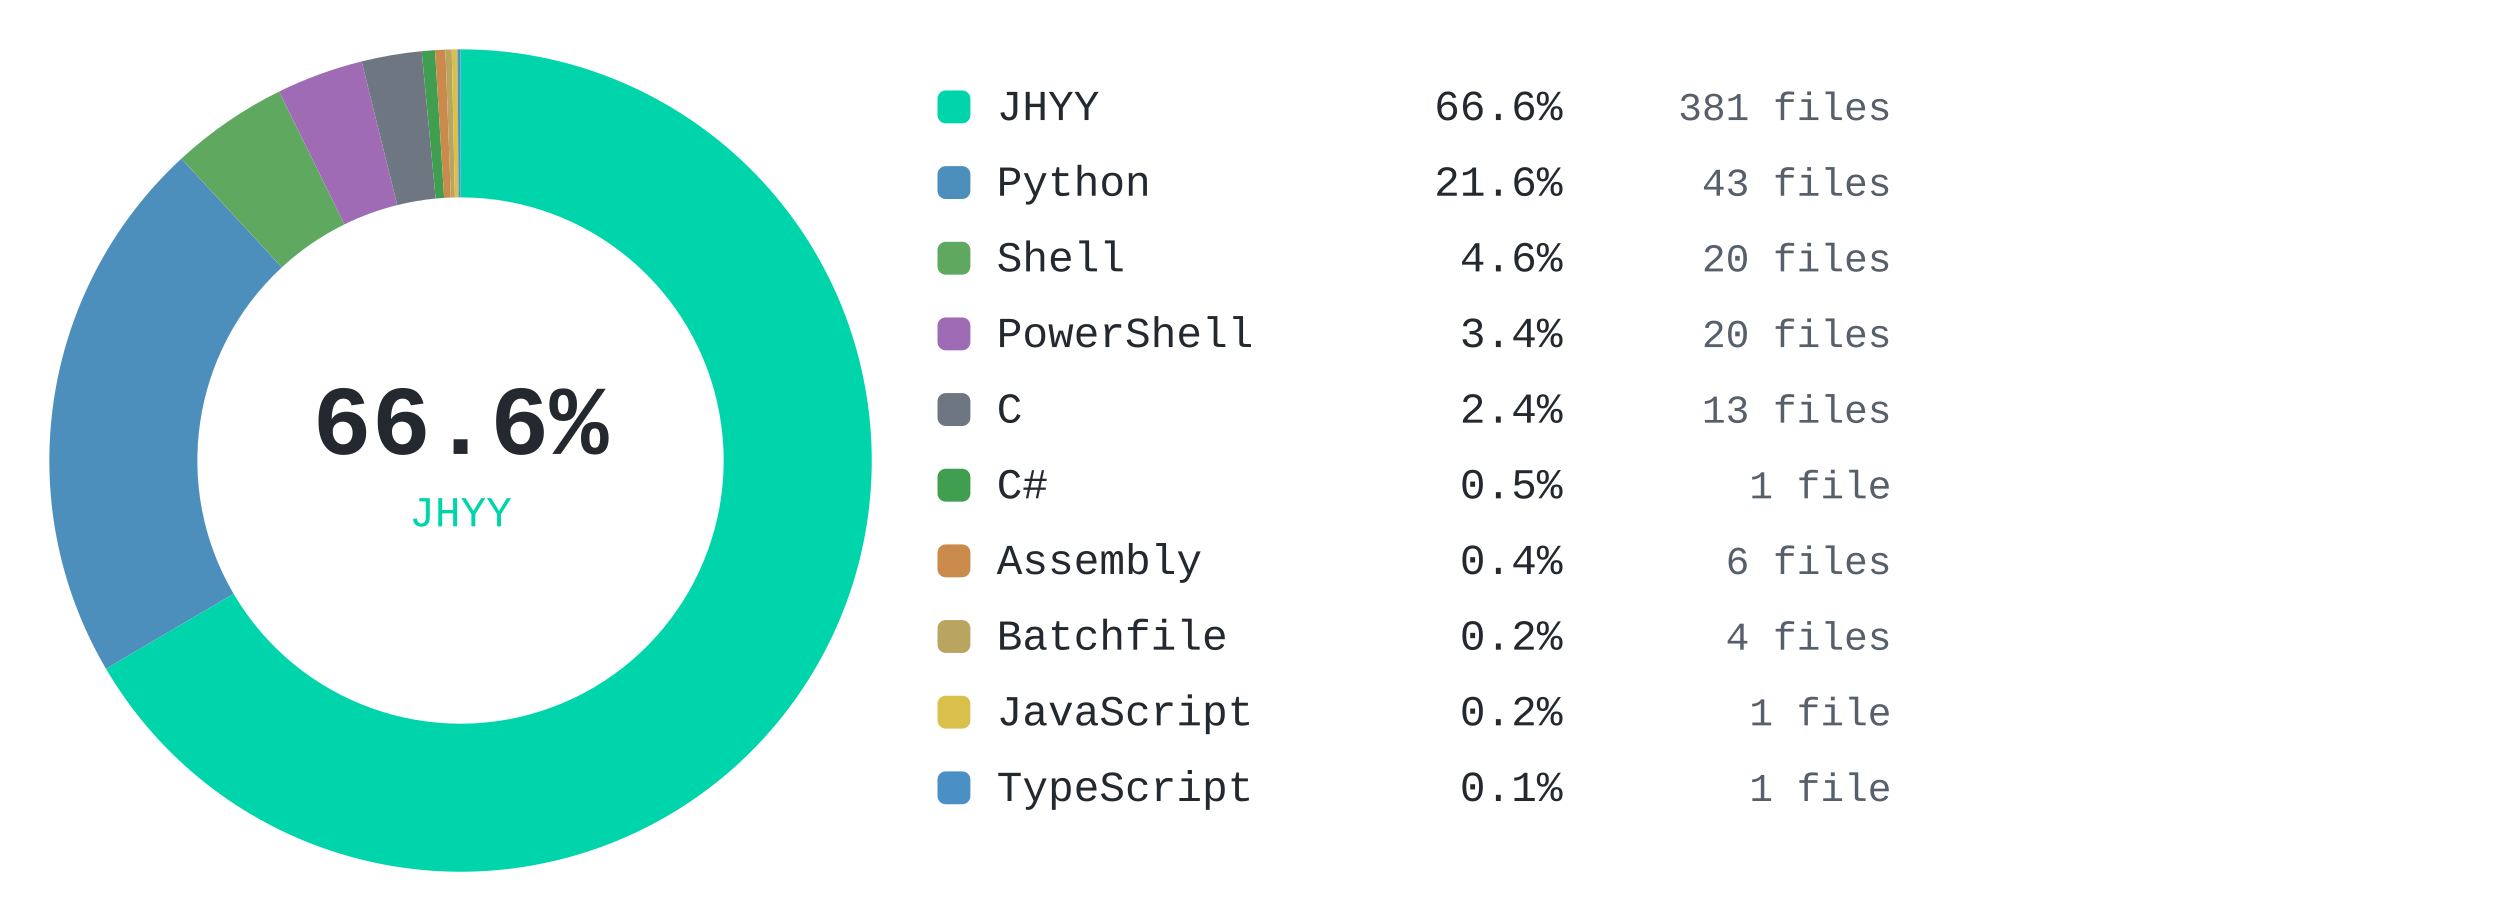
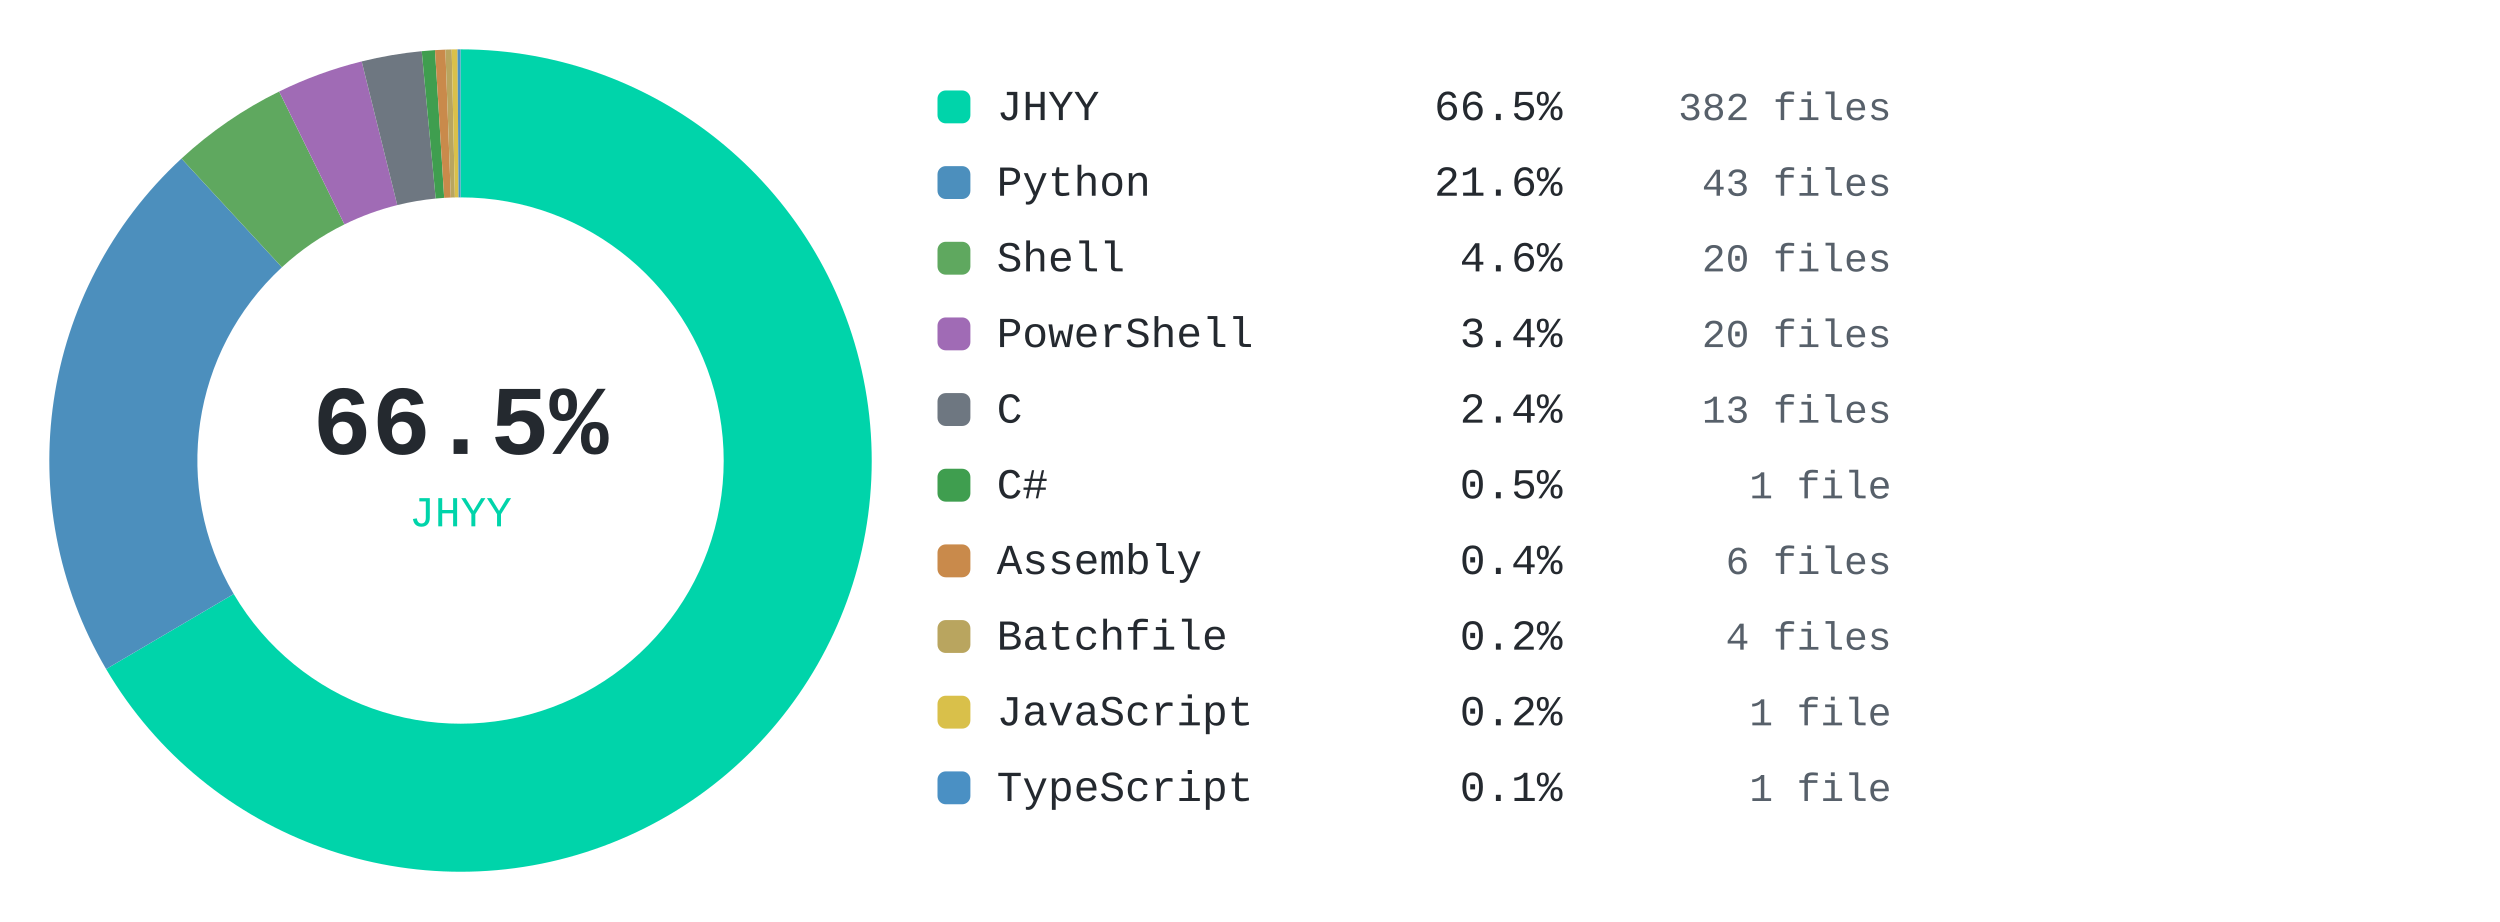
<svg xmlns="http://www.w3.org/2000/svg" width="760" height="280" viewBox="0 0 760 280" role="img" aria-label="Language composition by code lines">
-   <path d="M 140.00 15.00 A 125.0 125.0 0 1 1 32.21 203.29 L 71.01 180.51 A 80.0 80.0 0 1 0 140.00 60.00 Z" fill="#00d4aa" />
-   <path d="M 32.21 203.29 A 125.0 125.0 0 0 1 55.13 48.23 L 85.68 81.27 A 80.0 80.0 0 0 0 71.01 180.51 Z" fill="#4c8fbd" />
-   <path d="M 55.13 48.23 A 125.0 125.0 0 0 1 84.84 27.83 L 104.70 68.21 A 80.0 80.0 0 0 0 85.68 81.27 Z" fill="#5fa85f" />
-   <path d="M 84.84 27.83 A 125.0 125.0 0 0 1 109.94 18.67 L 120.76 62.35 A 80.0 80.0 0 0 0 104.70 68.21 Z" fill="#a06bb5" />
-   <path d="M 109.94 18.67 A 125.0 125.0 0 0 1 128.19 15.56 L 132.44 60.36 A 80.0 80.0 0 0 0 120.76 62.35 Z" fill="#6e7781" />
-   <path d="M 128.19 15.56 A 125.0 125.0 0 0 1 132.23 15.24 L 135.02 60.15 A 80.0 80.0 0 0 0 132.44 60.36 Z" fill="#3f9e4f" />
-   <path d="M 132.23 15.24 A 125.0 125.0 0 0 1 135.39 15.08 L 137.05 60.05 A 80.0 80.0 0 0 0 135.02 60.15 Z" fill="#c98a4b" />
+   <path d="M 140.00 15.00 A 125.0 125.0 0 1 1 32.26 203.39 L 71.05 180.57 A 80.0 80.0 0 1 0 140.00 60.00 Z" fill="#00d4aa" />
+   <path d="M 32.26 203.39 A 125.0 125.0 0 0 1 55.16 48.20 L 85.70 81.25 A 80.0 80.0 0 0 0 71.05 180.57 Z" fill="#4c8fbd" />
+   <path d="M 55.16 48.20 A 125.0 125.0 0 0 1 84.86 27.82 L 104.71 68.21 A 80.0 80.0 0 0 0 85.70 81.25 Z" fill="#5fa85f" />
+   <path d="M 84.86 27.82 A 125.0 125.0 0 0 1 109.95 18.67 L 120.77 62.35 A 80.0 80.0 0 0 0 104.71 68.21 Z" fill="#a06bb5" />
+   <path d="M 109.95 18.67 A 125.0 125.0 0 0 1 128.20 15.56 L 132.45 60.36 A 80.0 80.0 0 0 0 120.77 62.35 Z" fill="#6e7781" />
+   <path d="M 128.20 15.56 A 125.0 125.0 0 0 1 132.23 15.24 L 135.03 60.15 A 80.0 80.0 0 0 0 132.45 60.36 Z" fill="#3f9e4f" />
+   <path d="M 132.23 15.24 A 125.0 125.0 0 0 1 135.39 15.08 L 137.05 60.05 A 80.0 80.0 0 0 0 135.03 60.15 Z" fill="#c98a4b" />
  <path d="M 135.39 15.08 A 125.0 125.0 0 0 1 137.32 15.03 L 138.29 60.02 A 80.0 80.0 0 0 0 137.05 60.05 Z" fill="#b9a55f" />
  <path d="M 137.32 15.03 A 125.0 125.0 0 0 1 139.08 15.00 L 139.41 60.00 A 80.0 80.0 0 0 0 138.29 60.02 Z" fill="#d9c04a" />
  <path d="M 139.08 15.00 A 125.0 125.0 0 0 1 140.00 15.00 L 140.00 60.00 A 80.0 80.0 0 0 0 139.41 60.00 Z" fill="#4a90c4" />
-   <text x="140.0" y="138.0" font-family="SFMono-Regular,Consolas,Liberation Mono,monospace" font-size="30" font-weight="700" fill="#24292f" text-anchor="middle">66.6%</text>
+   <text x="140.0" y="138.0" font-family="SFMono-Regular,Consolas,Liberation Mono,monospace" font-size="30" font-weight="700" fill="#24292f" text-anchor="middle">66.5%</text>
  <text x="140.0" y="160.0" font-family="SFMono-Regular,Consolas,Liberation Mono,monospace" font-size="13" fill="#00d4aa" text-anchor="middle">JHYY</text>
  <rect x="285" y="27.5" width="10" height="10" rx="2.5" fill="#00d4aa" />
  <text x="303" y="36.5" font-family="SFMono-Regular,Consolas,Liberation Mono,monospace" font-size="13" fill="#24292f">JHYY</text>
-   <text x="475" y="36.5" font-family="SFMono-Regular,Consolas,Liberation Mono,monospace" font-size="13" fill="#24292f" text-anchor="end">66.6%</text>
-   <text x="575" y="36.5" font-family="SFMono-Regular,Consolas,Liberation Mono,monospace" font-size="12" fill="#57606a" text-anchor="end">381 files</text>
+   <text x="475" y="36.5" font-family="SFMono-Regular,Consolas,Liberation Mono,monospace" font-size="13" fill="#24292f" text-anchor="end">66.5%</text>
+   <text x="575" y="36.5" font-family="SFMono-Regular,Consolas,Liberation Mono,monospace" font-size="12" fill="#57606a" text-anchor="end">382 files</text>
  <rect x="285" y="50.5" width="10" height="10" rx="2.5" fill="#4c8fbd" />
  <text x="303" y="59.5" font-family="SFMono-Regular,Consolas,Liberation Mono,monospace" font-size="13" fill="#24292f">Python</text>
  <text x="475" y="59.5" font-family="SFMono-Regular,Consolas,Liberation Mono,monospace" font-size="13" fill="#24292f" text-anchor="end">21.6%</text>
  <text x="575" y="59.5" font-family="SFMono-Regular,Consolas,Liberation Mono,monospace" font-size="12" fill="#57606a" text-anchor="end">43 files</text>
  <rect x="285" y="73.5" width="10" height="10" rx="2.5" fill="#5fa85f" />
  <text x="303" y="82.5" font-family="SFMono-Regular,Consolas,Liberation Mono,monospace" font-size="13" fill="#24292f">Shell</text>
  <text x="475" y="82.5" font-family="SFMono-Regular,Consolas,Liberation Mono,monospace" font-size="13" fill="#24292f" text-anchor="end">4.6%</text>
  <text x="575" y="82.5" font-family="SFMono-Regular,Consolas,Liberation Mono,monospace" font-size="12" fill="#57606a" text-anchor="end">20 files</text>
  <rect x="285" y="96.5" width="10" height="10" rx="2.5" fill="#a06bb5" />
  <text x="303" y="105.5" font-family="SFMono-Regular,Consolas,Liberation Mono,monospace" font-size="13" fill="#24292f">PowerShell</text>
  <text x="475" y="105.5" font-family="SFMono-Regular,Consolas,Liberation Mono,monospace" font-size="13" fill="#24292f" text-anchor="end">3.4%</text>
  <text x="575" y="105.5" font-family="SFMono-Regular,Consolas,Liberation Mono,monospace" font-size="12" fill="#57606a" text-anchor="end">20 files</text>
  <rect x="285" y="119.5" width="10" height="10" rx="2.5" fill="#6e7781" />
  <text x="303" y="128.5" font-family="SFMono-Regular,Consolas,Liberation Mono,monospace" font-size="13" fill="#24292f">C</text>
  <text x="475" y="128.5" font-family="SFMono-Regular,Consolas,Liberation Mono,monospace" font-size="13" fill="#24292f" text-anchor="end">2.4%</text>
  <text x="575" y="128.5" font-family="SFMono-Regular,Consolas,Liberation Mono,monospace" font-size="12" fill="#57606a" text-anchor="end">13 files</text>
  <rect x="285" y="142.5" width="10" height="10" rx="2.5" fill="#3f9e4f" />
  <text x="303" y="151.5" font-family="SFMono-Regular,Consolas,Liberation Mono,monospace" font-size="13" fill="#24292f">C#</text>
  <text x="475" y="151.5" font-family="SFMono-Regular,Consolas,Liberation Mono,monospace" font-size="13" fill="#24292f" text-anchor="end">0.5%</text>
  <text x="575" y="151.5" font-family="SFMono-Regular,Consolas,Liberation Mono,monospace" font-size="12" fill="#57606a" text-anchor="end">1 file</text>
  <rect x="285" y="165.5" width="10" height="10" rx="2.5" fill="#c98a4b" />
  <text x="303" y="174.5" font-family="SFMono-Regular,Consolas,Liberation Mono,monospace" font-size="13" fill="#24292f">Assembly</text>
  <text x="475" y="174.5" font-family="SFMono-Regular,Consolas,Liberation Mono,monospace" font-size="13" fill="#24292f" text-anchor="end">0.4%</text>
  <text x="575" y="174.5" font-family="SFMono-Regular,Consolas,Liberation Mono,monospace" font-size="12" fill="#57606a" text-anchor="end">6 files</text>
  <rect x="285" y="188.5" width="10" height="10" rx="2.5" fill="#b9a55f" />
  <text x="303" y="197.5" font-family="SFMono-Regular,Consolas,Liberation Mono,monospace" font-size="13" fill="#24292f">Batchfile</text>
  <text x="475" y="197.5" font-family="SFMono-Regular,Consolas,Liberation Mono,monospace" font-size="13" fill="#24292f" text-anchor="end">0.2%</text>
  <text x="575" y="197.5" font-family="SFMono-Regular,Consolas,Liberation Mono,monospace" font-size="12" fill="#57606a" text-anchor="end">4 files</text>
  <rect x="285" y="211.5" width="10" height="10" rx="2.5" fill="#d9c04a" />
  <text x="303" y="220.5" font-family="SFMono-Regular,Consolas,Liberation Mono,monospace" font-size="13" fill="#24292f">JavaScript</text>
  <text x="475" y="220.5" font-family="SFMono-Regular,Consolas,Liberation Mono,monospace" font-size="13" fill="#24292f" text-anchor="end">0.2%</text>
  <text x="575" y="220.5" font-family="SFMono-Regular,Consolas,Liberation Mono,monospace" font-size="12" fill="#57606a" text-anchor="end">1 file</text>
  <rect x="285" y="234.5" width="10" height="10" rx="2.5" fill="#4a90c4" />
  <text x="303" y="243.5" font-family="SFMono-Regular,Consolas,Liberation Mono,monospace" font-size="13" fill="#24292f">TypeScript</text>
  <text x="475" y="243.5" font-family="SFMono-Regular,Consolas,Liberation Mono,monospace" font-size="13" fill="#24292f" text-anchor="end">0.1%</text>
  <text x="575" y="243.5" font-family="SFMono-Regular,Consolas,Liberation Mono,monospace" font-size="12" fill="#57606a" text-anchor="end">1 file</text>
</svg>
